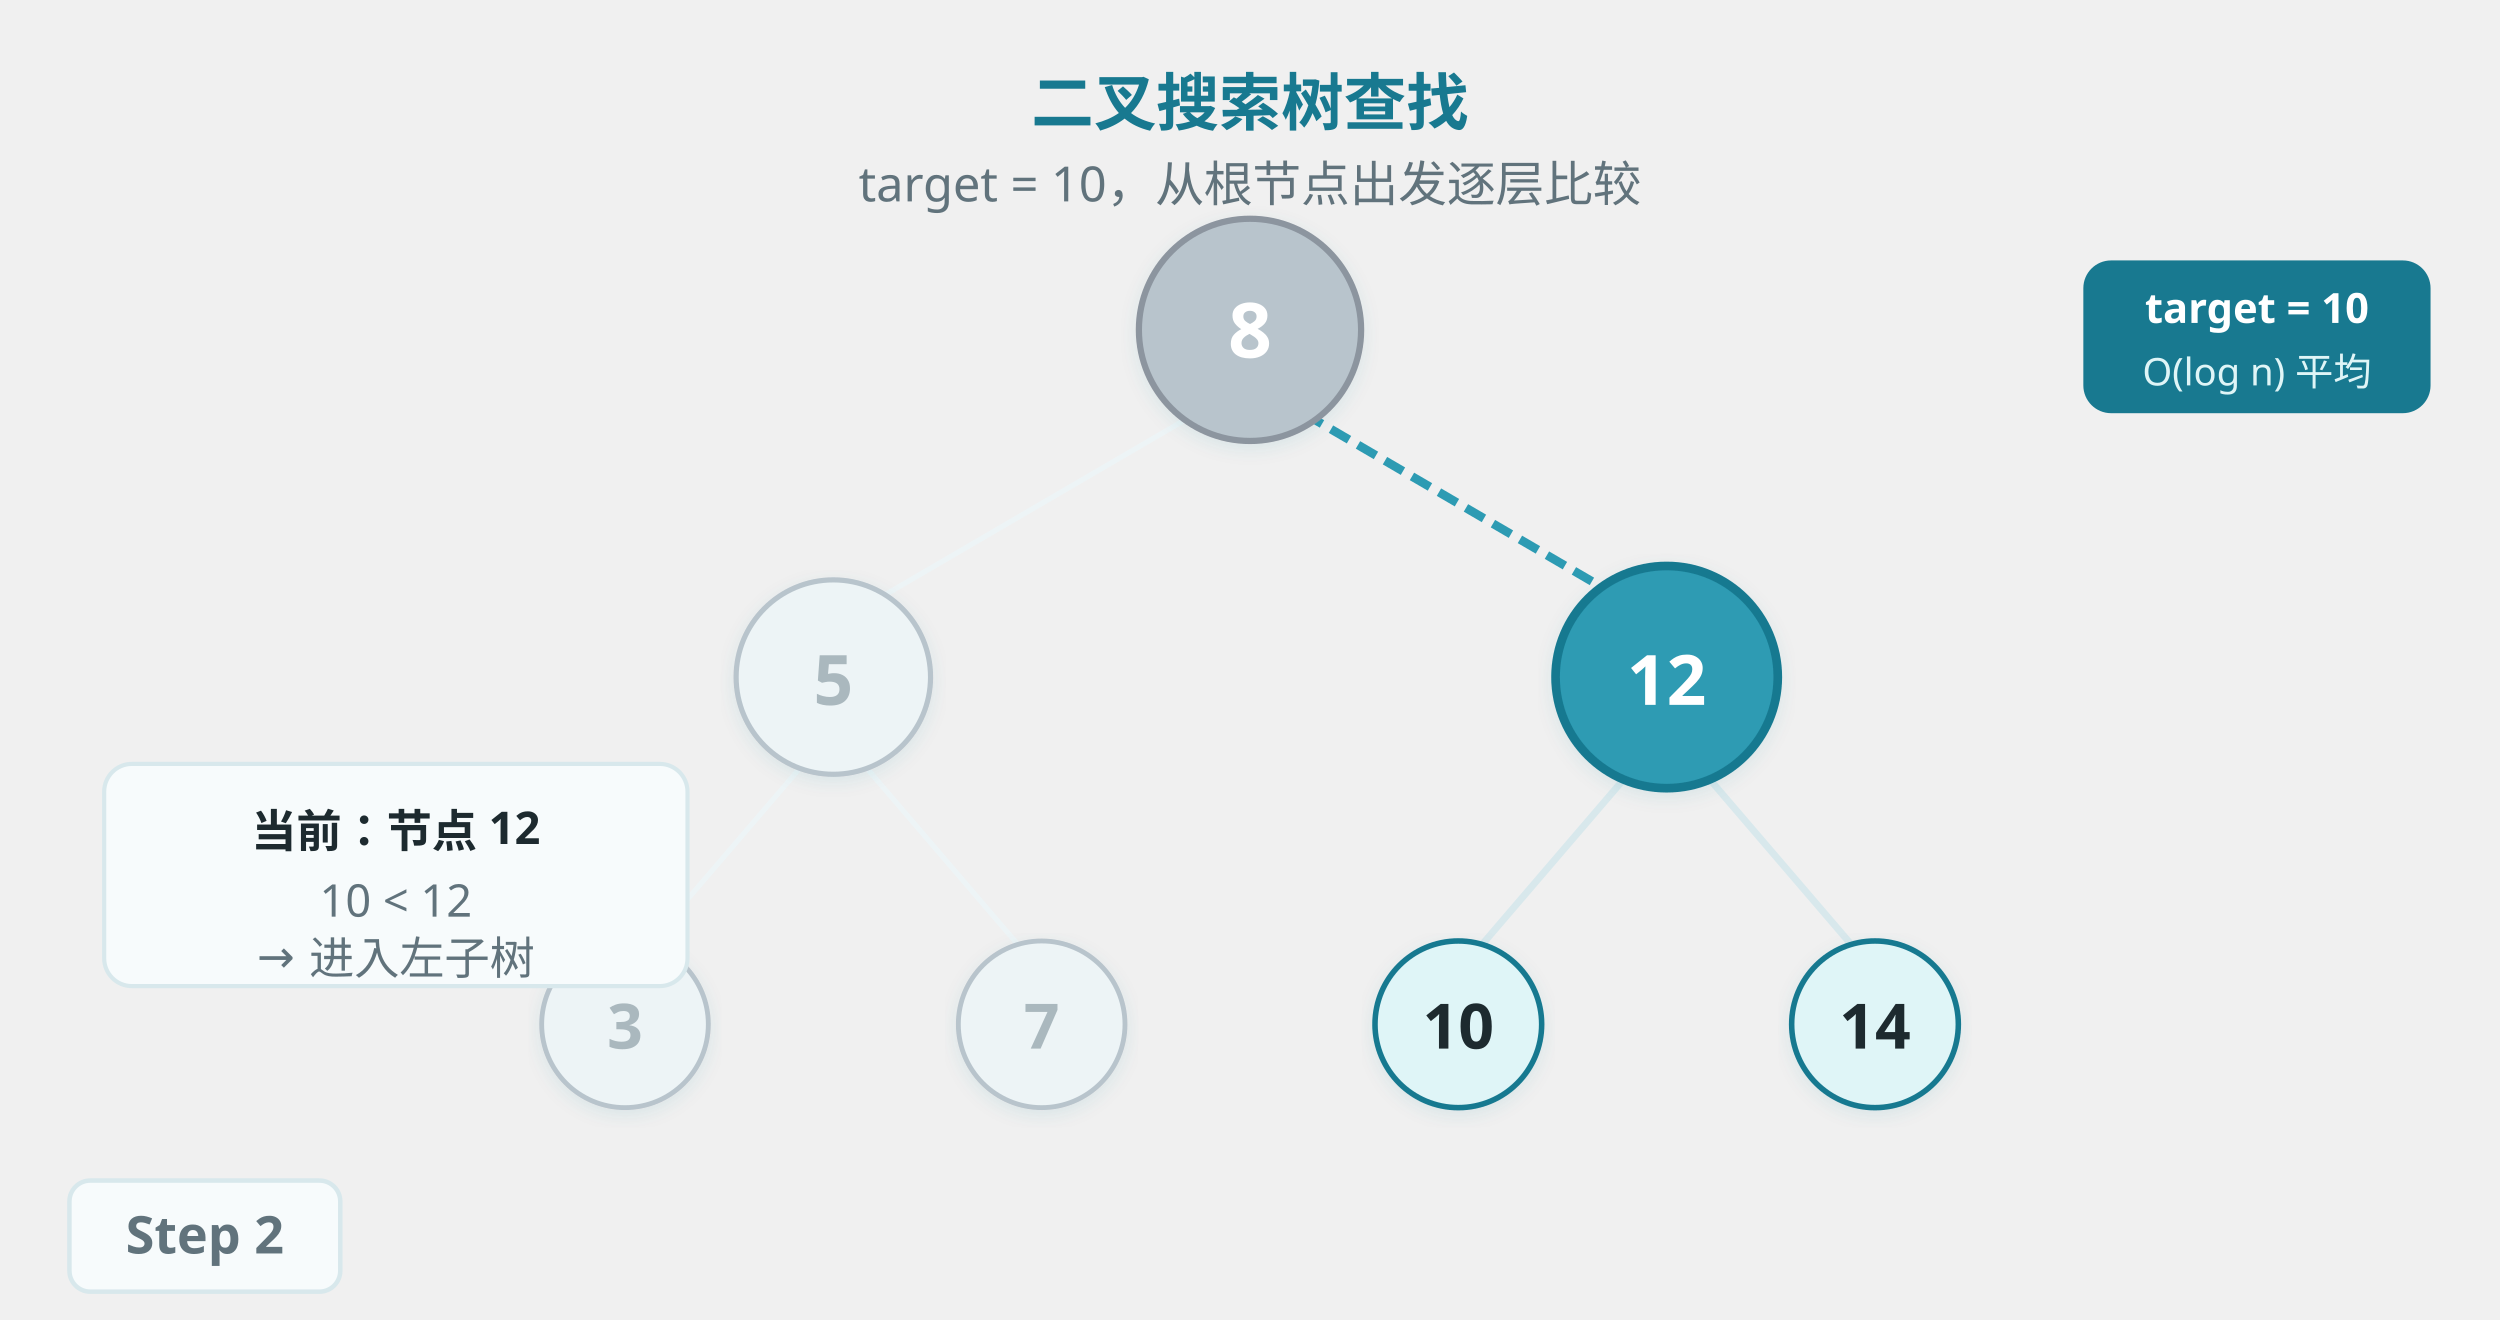
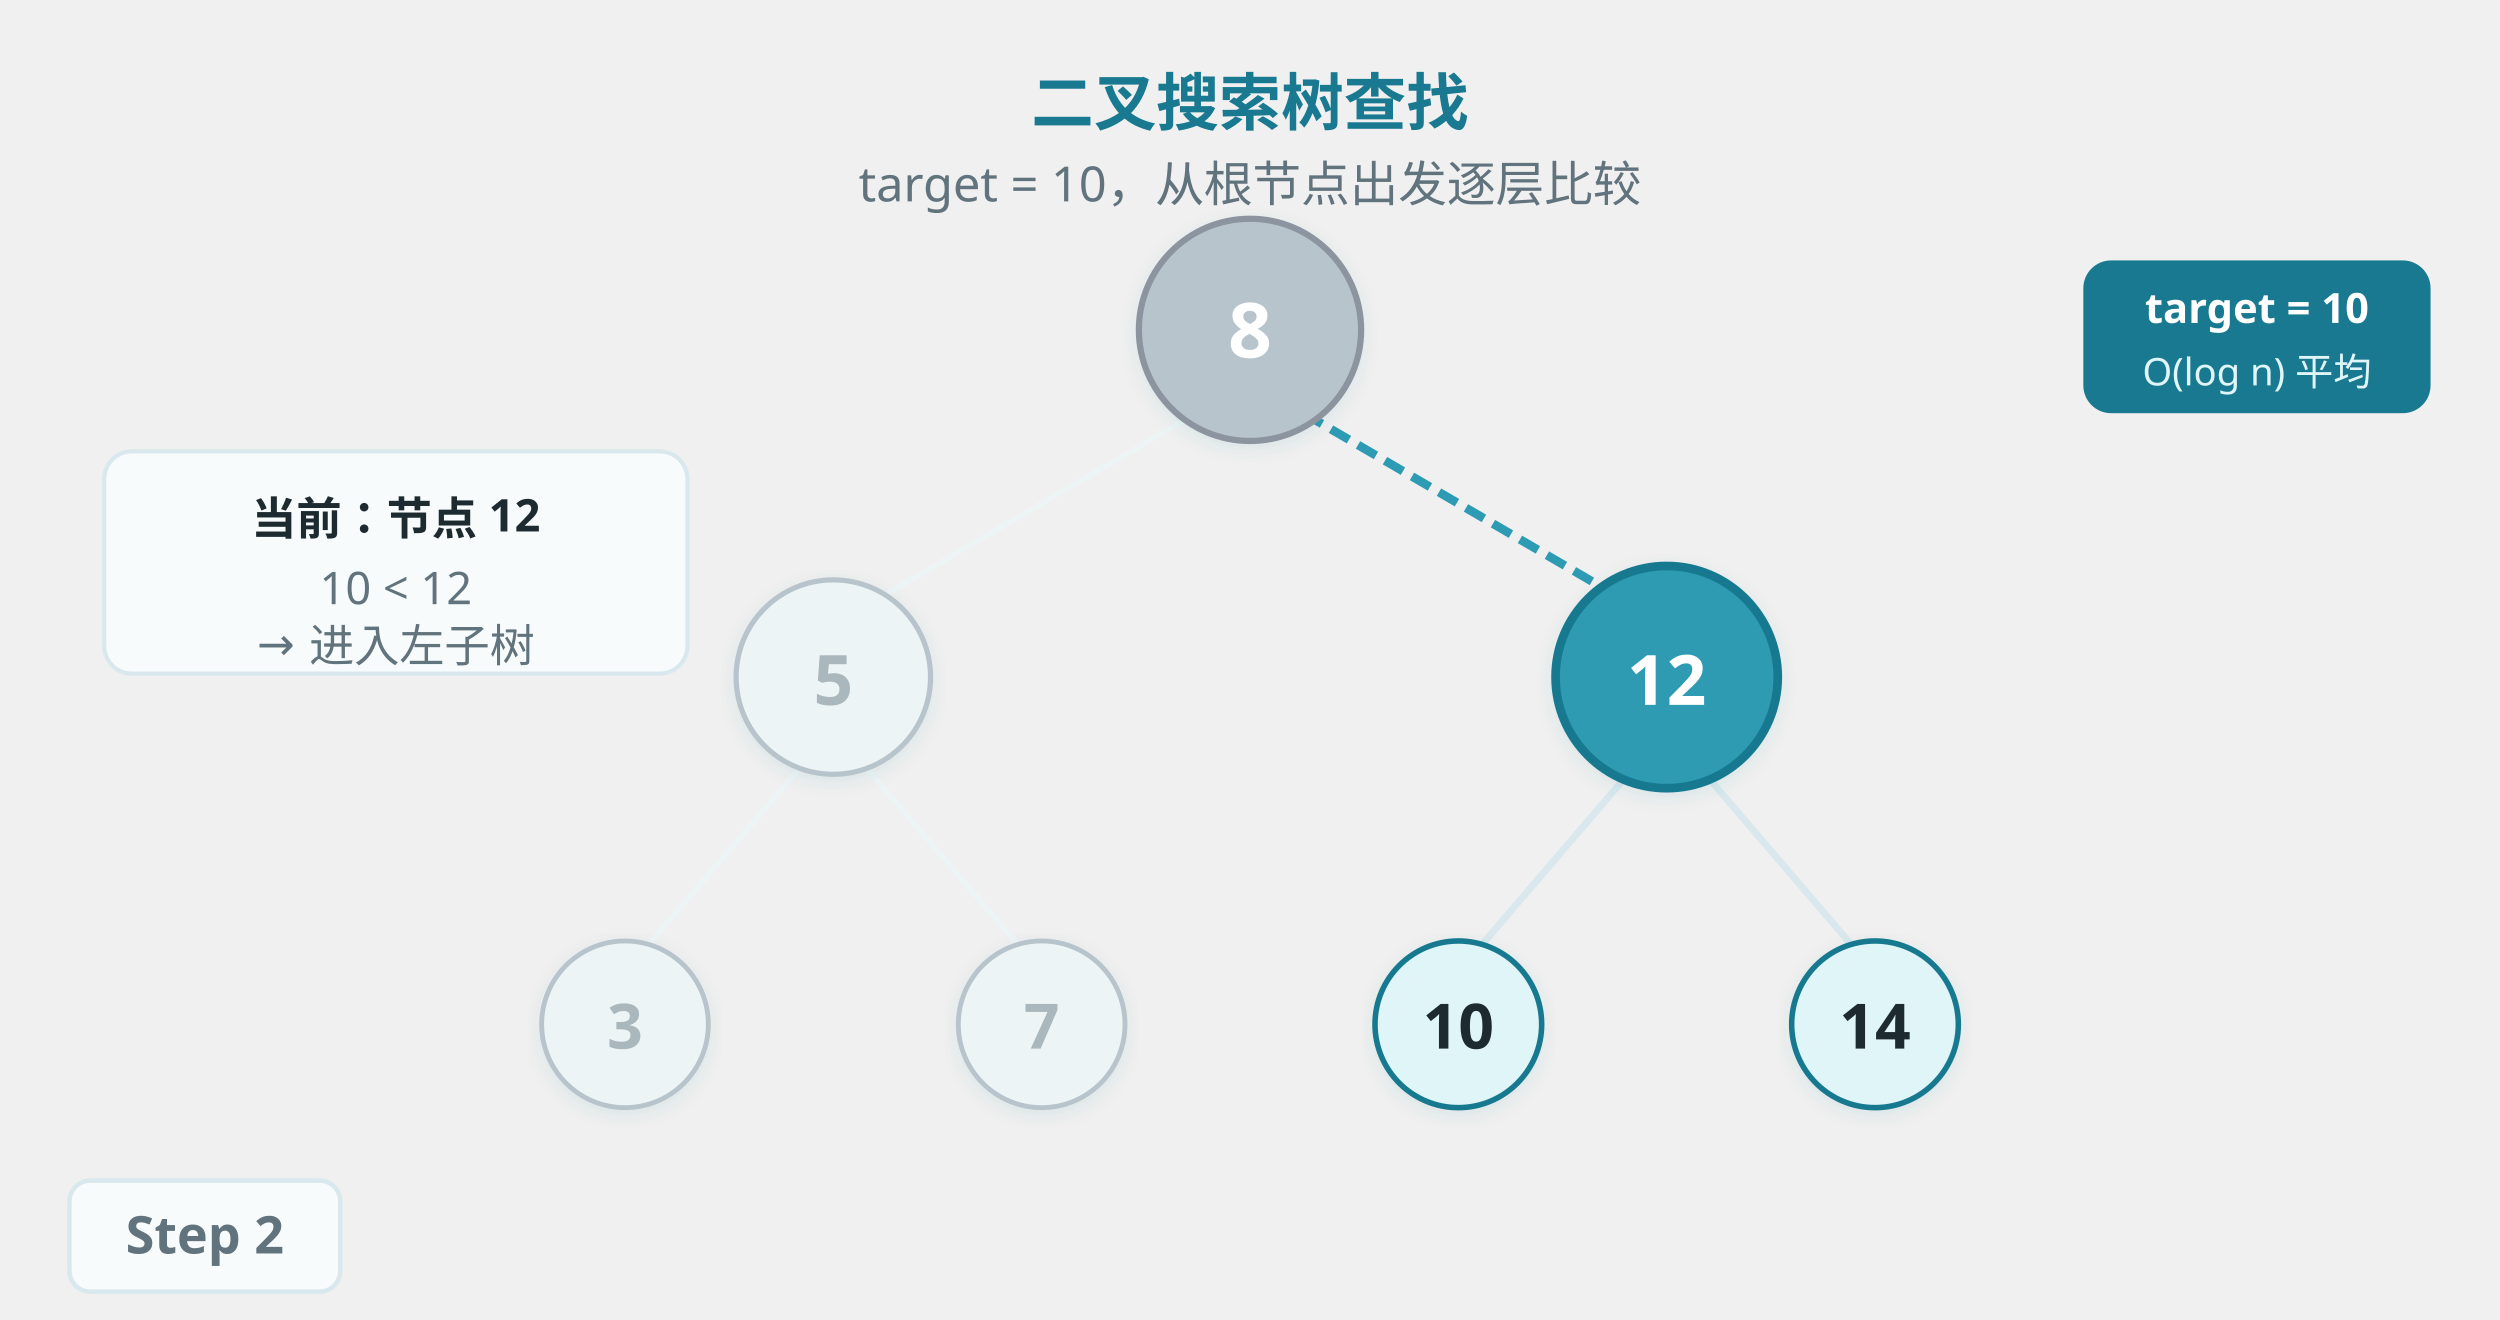
<svg xmlns="http://www.w3.org/2000/svg" viewBox="0 0 720 380" role="img" aria-label="BST查找步骤2">
  <defs>
    <filter id="sh" x="-8%" y="-8%" width="116%" height="120%">
      <feDropShadow dx="0" dy="1.5" stdDeviation="2.5" flood-color="#187990" flood-opacity=".10" />
    </filter>
  </defs>
  <text x="360" y="36" text-anchor="middle" font-family="'Microsoft YaHei',sans-serif" font-size="18" font-weight="700" fill="#187990">二叉搜索树查找</text>
  <text x="360" y="58" text-anchor="middle" font-family="'Microsoft YaHei',sans-serif" font-size="14" fill="#61737c">target = 10，从根节点出发逐层比较</text>
  <line x1="360" y1="110" x2="240" y2="180" stroke="#edf4f6" stroke-width="1.5" />
  <line x1="360" y1="110" x2="480" y2="180" stroke="#2d9bb3" stroke-width="2.5" stroke-dasharray="6,3" />
  <line x1="240" y1="210" x2="180" y2="280" stroke="#edf4f6" stroke-width="1.5" />
  <line x1="240" y1="210" x2="300" y2="280" stroke="#edf4f6" stroke-width="1.5" />
  <line x1="480" y1="210" x2="420" y2="280" stroke="#d8e8ec" stroke-width="2" />
  <line x1="480" y1="210" x2="540" y2="280" stroke="#d8e8ec" stroke-width="2" />
  <circle cx="360" cy="95" r="32" fill="#b8c4cc" stroke="#8c959f" stroke-width="1.8" filter="url(#sh)" />
  <text x="360" y="103" text-anchor="middle" font-family="'Microsoft YaHei',sans-serif" font-size="22" font-weight="700" fill="#fff">8</text>
  <circle cx="240" cy="195" r="28" fill="#edf4f6" stroke="#b8c4cc" stroke-width="1.5" filter="url(#sh)" />
  <text x="240" y="203" text-anchor="middle" font-family="'Microsoft YaHei',sans-serif" font-size="20" font-weight="700" fill="#aab8be">5</text>
  <circle cx="480" cy="195" r="32" fill="#2d9bb3" stroke="#187990" stroke-width="2.5" filter="url(#sh)" />
  <text x="480" y="203" text-anchor="middle" font-family="'Microsoft YaHei',sans-serif" font-size="20" font-weight="700" fill="#fff">12</text>
  <circle cx="180" cy="295" r="24" fill="#edf4f6" stroke="#b8c4cc" stroke-width="1.4" filter="url(#sh)" />
  <text x="180" y="302" text-anchor="middle" font-family="'Microsoft YaHei',sans-serif" font-size="18" font-weight="700" fill="#aab8be">3</text>
  <circle cx="300" cy="295" r="24" fill="#edf4f6" stroke="#b8c4cc" stroke-width="1.4" filter="url(#sh)" />
  <text x="300" y="302" text-anchor="middle" font-family="'Microsoft YaHei',sans-serif" font-size="18" font-weight="700" fill="#aab8be">7</text>
  <circle cx="420" cy="295" r="24" fill="#dff5f7" stroke="#187990" stroke-width="1.6" filter="url(#sh)" />
  <text x="420" y="302" text-anchor="middle" font-family="'Microsoft YaHei',sans-serif" font-size="18" font-weight="700" fill="#1d2a2f">10</text>
  <circle cx="540" cy="295" r="24" fill="#dff5f7" stroke="#187990" stroke-width="1.6" filter="url(#sh)" />
  <text x="540" y="302" text-anchor="middle" font-family="'Microsoft YaHei',sans-serif" font-size="18" font-weight="700" fill="#1d2a2f">14</text>
-   <rect x="30" y="220" width="168" height="64" rx="8" fill="#f7fbfc" stroke="#d8e8ec" stroke-width="1.2" />
-   <text x="114" y="244" text-anchor="middle" font-family="'Microsoft YaHei',sans-serif" font-size="13" font-weight="700" fill="#1d2a2f">当前：节点 12</text>
-   <text x="114" y="264" text-anchor="middle" font-family="'Microsoft YaHei',sans-serif" font-size="13" fill="#61737c">10 &lt; 12</text>
-   <text x="114" y="280" text-anchor="middle" font-family="'Microsoft YaHei',sans-serif" font-size="13" fill="#61737c">→ 进入左子树</text>
+   <rect x="30" y="130" width="168" height="64" rx="8" fill="#f7fbfc" stroke="#d8e8ec" stroke-width="1.2" />
+   <text x="114" y="154" text-anchor="middle" font-family="'Microsoft YaHei',sans-serif" font-size="13" font-weight="700" fill="#1d2a2f">当前：节点 12</text>
+   <text x="114" y="174" text-anchor="middle" font-family="'Microsoft YaHei',sans-serif" font-size="13" fill="#61737c">10 &lt; 12</text>
+   <text x="114" y="190" text-anchor="middle" font-family="'Microsoft YaHei',sans-serif" font-size="13" fill="#61737c">→ 进入左子树</text>
  <rect x="20" y="340" width="78" height="32" rx="6" fill="#f7fbfc" stroke="#d8e8ec" stroke-width="1.3" />
  <text x="59" y="361" text-anchor="middle" font-family="'Microsoft YaHei',sans-serif" font-size="15" font-weight="700" fill="#61737c">Step 2</text>
  <rect x="600" y="75" width="100" height="44" rx="8" fill="#187990" />
  <text x="650" y="93" text-anchor="middle" font-family="'Microsoft YaHei',sans-serif" font-size="12" font-weight="700" fill="#fff">target = 10</text>
  <text x="650" y="111" text-anchor="middle" font-family="'Microsoft YaHei',sans-serif" font-size="11" fill="#dff5f7">O(log n) 平均</text>
</svg>
